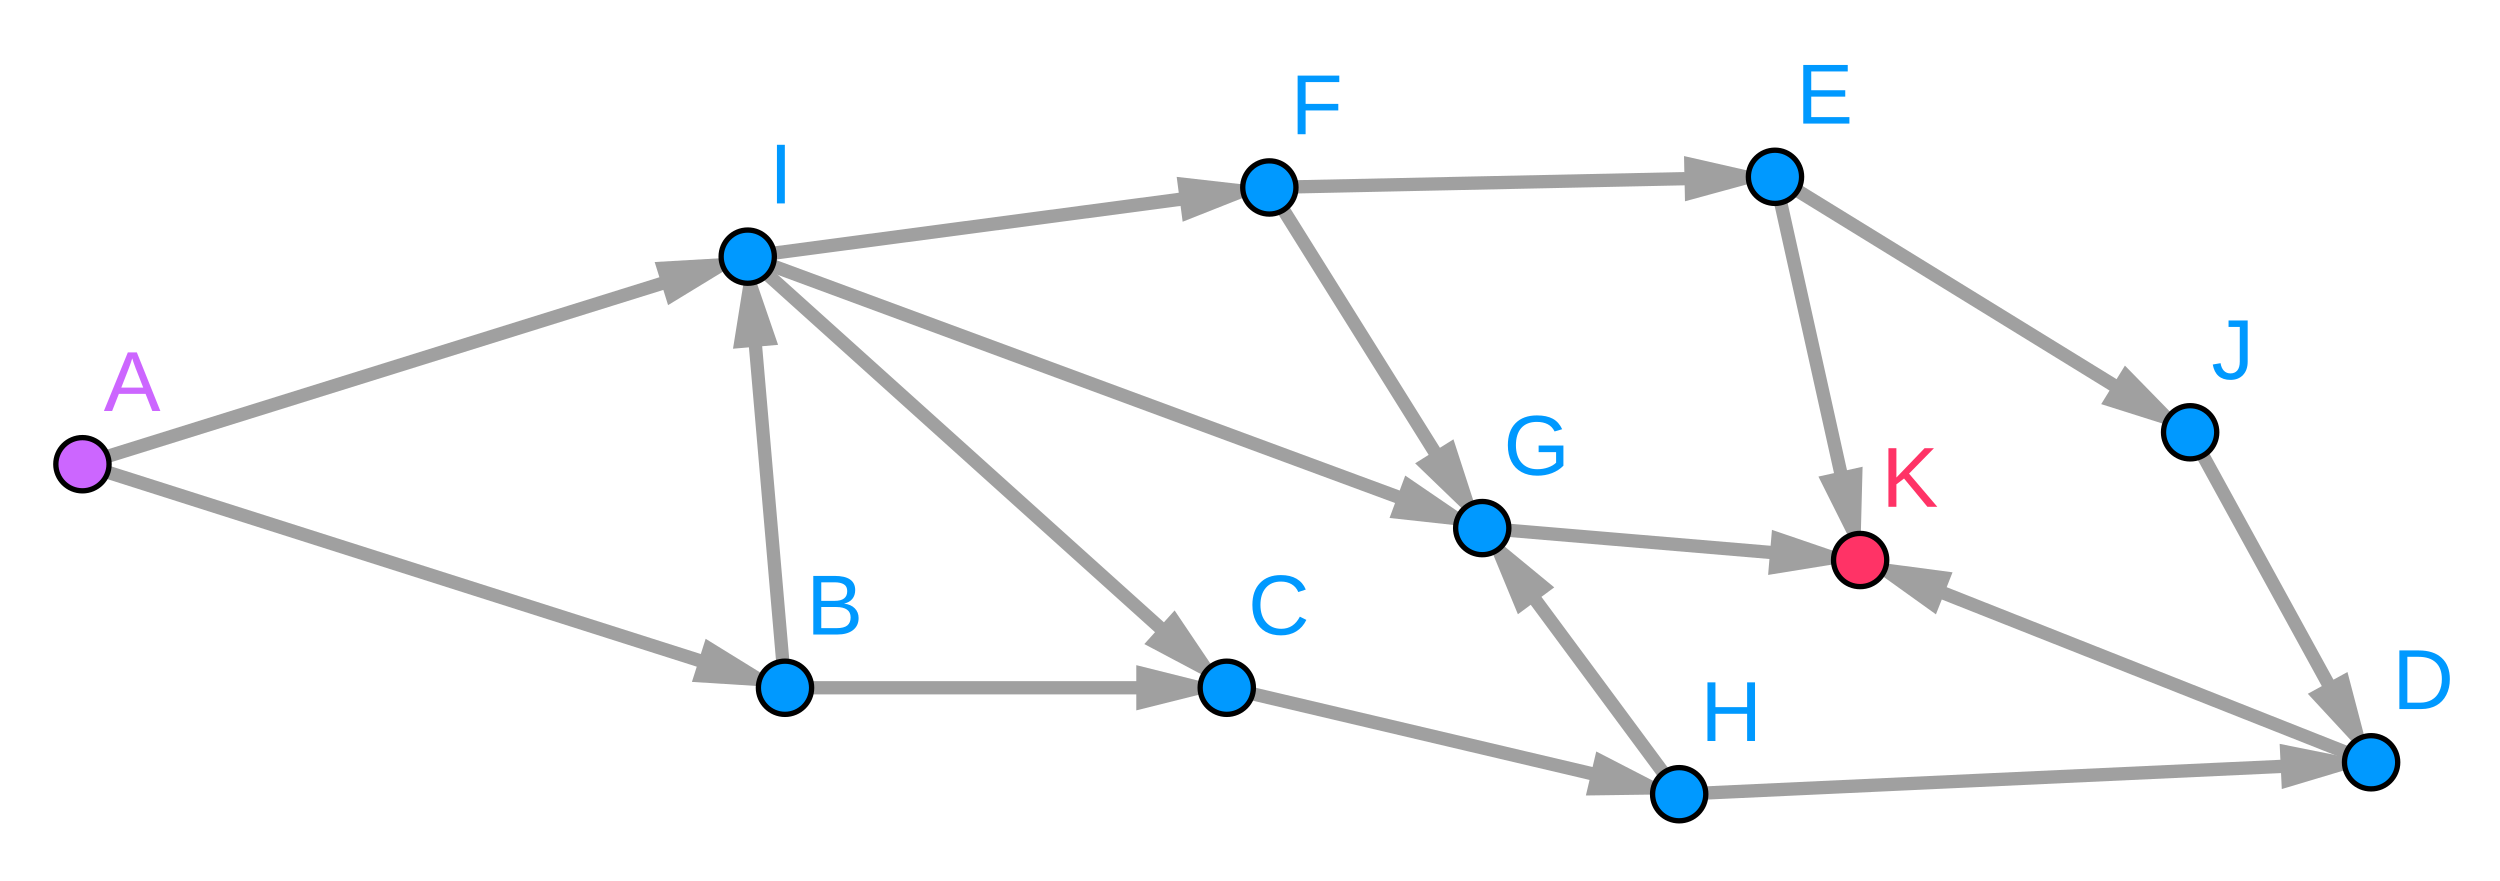
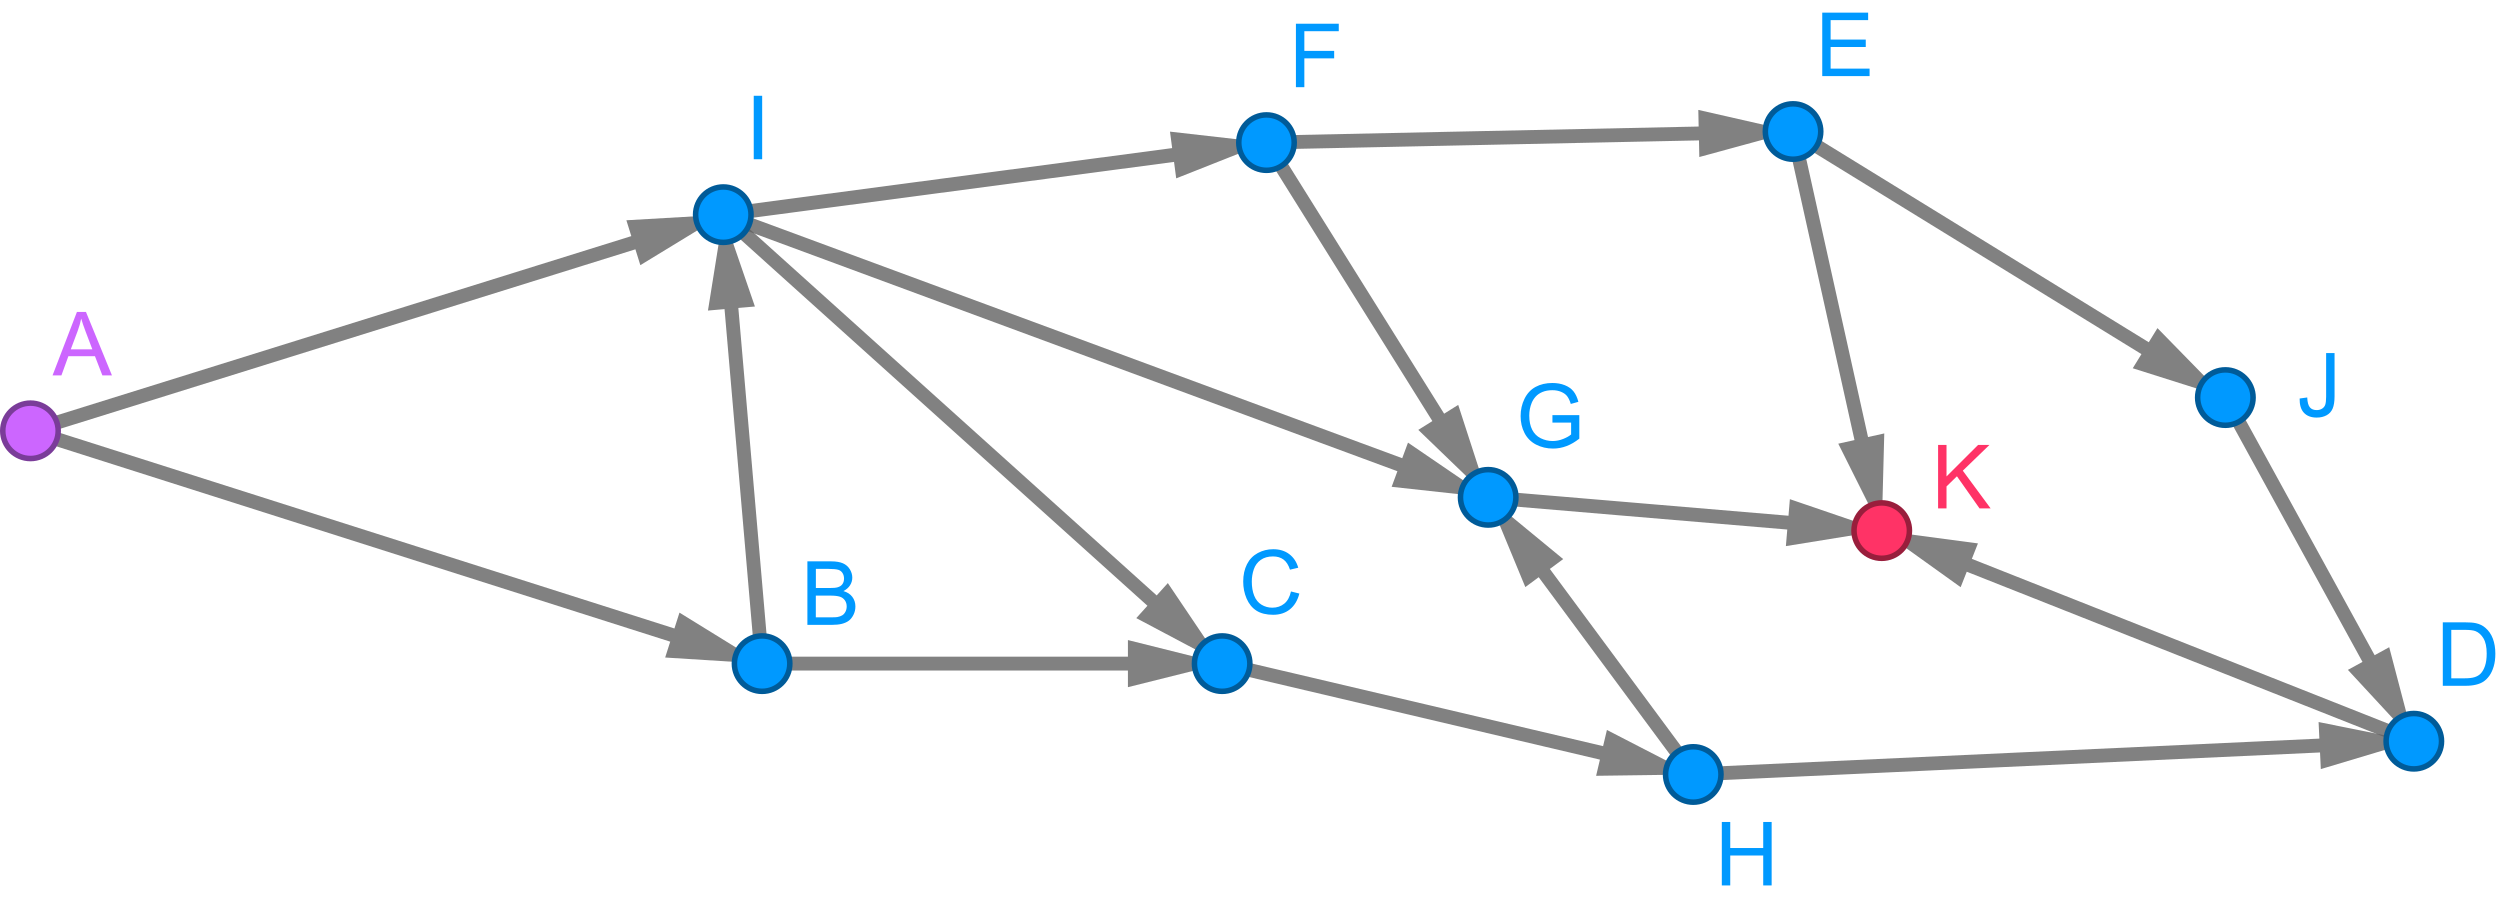
- <svg xmlns="http://www.w3.org/2000/svg" id="_Слой_1" data-name="Слой 1" viewBox="0 0 469.71 165.4" width="800">
-   <defs>
-     <style>
-       .cls-1 {
-         fill: #a0a0a0;
-       }
- 
-       .cls-2, .cls-3, .cls-4 {
-         font-family: ArialMT, Arial;
-         font-size: 16px;
-         isolation: isolate;
-       }
- 
-       .cls-2, .cls-5 {
-         fill: #f36;
-       }
- 
-       .cls-3, .cls-6 {
-         fill: #09f;
-       }
- 
-       .cls-7, .cls-4 {
-         fill: #c6f;
-       }
- 
-       .cls-8 {
-         fill: none;
-         stroke: #000;
-         stroke-linecap: round;
-         stroke-linejoin: round;
-       }
- 
-       .cls-4 {
-         letter-spacing: -.06em;
-       }
-     </style>
-   </defs>
-   <path class="cls-1" d="m15.49,85.97c-.53,0-1.02.34-1.19.87-.21.66.15,1.36.81,1.57l115.8,36.85-.91,2.86,17.49,1.1-14.91-9.2-.91,2.86L15.87,86.02c-.13-.04-.25-.06-.38-.06Z" />
-   <path class="cls-1" d="m140.49,48.22l-2.77,17.3h0l2.99-.26,5.54,64.06c.06.65.6,1.14,1.24,1.14.04,0,.07,0,.11,0,.69-.06,1.2-.67,1.14-1.35l-5.54-64.06,2.99-.26-5.7-16.57Z" />
-   <path class="cls-1" d="m221.08,33.24l.39,2.97h0l-81.15,10.76c-.68.09-1.17.72-1.07,1.4.08.63.62,1.09,1.24,1.09.05,0,.11,0,.17-.01l81.15-10.76.39,2.97,16.29-6.45-17.41-1.98Z" />
-   <path class="cls-1" d="m140.49,46.97c-.34,0-.68.14-.93.41-.46.51-.42,1.3.09,1.77l77.36,69.63h0l-2.01,2.23,15.48,8.21-9.79-14.53-2.01,2.23h0l-77.36-69.63c-.24-.21-.54-.32-.84-.32Z" />
-   <path class="cls-1" d="m213.49,124.97v3h-66c-.69,0-1.25.56-1.25,1.25s.56,1.25,1.25,1.25h66v3l17-4.25-17-4.25Z" />
-   <path class="cls-1" d="m238.49,33.97c-.23,0-.46.06-.66.19-.59.37-.76,1.14-.4,1.72l30.99,49.58-2.54,1.59,12.61,12.16-5.41-16.67-2.54,1.59-30.99-49.58c-.24-.38-.64-.59-1.06-.59Z" />
-   <path class="cls-1" d="m140.49,46.97c-.51,0-.99.31-1.17.82-.24.65.09,1.37.74,1.61l122.05,45.11h0l-1.04,2.81,17.42,1.91-14.47-9.88-1.04,2.81h0l-122.05-45.11c-.14-.05-.29-.08-.43-.08Z" />
-   <path class="cls-1" d="m316.4,29.32l.06,3-78,1.64c-.69.01-1.24.59-1.22,1.28.01.68.57,1.22,1.25,1.22,0,0,.02,0,.03,0l78-1.64.06,3,16.91-4.61-17.09-3.89Z" />
-   <path class="cls-1" d="m333.49,31.97c-.42,0-.83.21-1.07.6-.36.59-.18,1.36.41,1.72l63.52,39.09-1.57,2.55,16.71,5.29-12.25-12.53-1.57,2.55h0l-63.52-39.09c-.2-.13-.43-.19-.65-.19Z" />
-   <path class="cls-1" d="m230.49,127.97c-.57,0-1.08.39-1.22.96-.16.67.26,1.34.93,1.5l68.45,16.11-.69,2.92,17.52-.24-15.57-8.03-.69,2.92-68.45-16.11c-.1-.02-.19-.03-.29-.03Z" />
-   <path class="cls-1" d="m278.49,99.22l6.7,16.19,2.41-1.78,26.89,36.33c.25.33.62.51,1.01.51.26,0,.52-.08.74-.25.55-.41.67-1.19.26-1.75l-26.89-36.33h0l2.41-1.78-13.53-11.14Z" />
-   <path class="cls-1" d="m428.31,139.75l.14,3-113.02,5.22c-.69.03-1.22.62-1.19,1.31.03.67.58,1.19,1.25,1.19.02,0,.04,0,.06,0l113.02-5.22.14,3,16.79-5.03-17.18-3.46Z" />
-   <path class="cls-1" d="m411.49,79.97c-.2,0-.41.05-.6.15-.61.33-.83,1.09-.49,1.7l25.83,47.09-2.63,1.44,11.9,12.86-4.45-16.95-2.63,1.44-25.83-47.09c-.23-.41-.66-.65-1.1-.65Z" />
-   <path class="cls-1" d="m278.49,97.97c-.64,0-1.19.49-1.24,1.14-.06.69.45,1.29,1.14,1.35l54.06,4.57-.25,2.99,17.3-2.8-16.58-5.67-.25,2.99-54.06-4.57s-.07,0-.11,0Z" />
-   <path class="cls-1" d="m333.49,31.97c-.09,0-.18,0-.27.03-.67.15-1.1.82-.95,1.49l12.31,55.4h0l-2.93.65,7.84,15.67.46-17.52h0l-2.93.65h0l-12.31-55.4c-.13-.58-.65-.98-1.22-.98Z" />
-   <path class="cls-1" d="m349.49,105.22l14.24,10.21,1.1-2.79,80.19,31.74c.15.06.31.09.46.09.5,0,.97-.3,1.16-.79.25-.64-.06-1.37-.7-1.62l-80.19-31.74,1.1-2.79-17.37-2.31Z" />
-   <path class="cls-1" d="m140.49,48.22l-17.49,1.01.89,2.86L15.12,86.02c-.66.21-1.03.91-.82,1.57.17.54.66.88,1.19.88.12,0,.25-.02.37-.06l108.77-33.94.89,2.86,14.96-9.12Z" />
-   <path class="cls-7" d="m20.49,87.22c0,2.76-2.24,5-5,5s-5-2.24-5-5,2.24-5,5-5,5,2.24,5,5Z" />
-   <path class="cls-8" d="m20.49,87.22c0,2.76-2.24,5-5,5s-5-2.24-5-5,2.24-5,5-5,5,2.24,5,5Z" />
-   <text class="cls-4" transform="translate(19.49 77.22)">
-     <tspan x="0" y="0">A</tspan>
-   </text>
-   <path class="cls-6" d="m152.49,129.22c0,2.76-2.24,5-5,5s-5-2.24-5-5,2.24-5,5-5,5,2.24,5,5Z" />
-   <path class="cls-8" d="m152.49,129.22c0,2.76-2.24,5-5,5s-5-2.24-5-5,2.24-5,5-5,5,2.24,5,5Z" />
-   <text class="cls-3" transform="translate(151.49 119.22)">
-     <tspan x="0" y="0">B</tspan>
-   </text>
-   <path class="cls-6" d="m235.49,129.22c0,2.76-2.24,5-5,5s-5-2.24-5-5,2.24-5,5-5,5,2.24,5,5Z" />
-   <path class="cls-8" d="m235.49,129.22c0,2.76-2.24,5-5,5s-5-2.24-5-5,2.24-5,5-5,5,2.24,5,5Z" />
-   <text class="cls-3" transform="translate(234.49 119.22)">
-     <tspan x="0" y="0">C</tspan>
-   </text>
-   <path class="cls-6" d="m450.49,143.22c0,2.76-2.24,5-5,5s-5-2.24-5-5,2.24-5,5-5,5,2.24,5,5Z" />
-   <path class="cls-8" d="m450.49,143.22c0,2.76-2.24,5-5,5s-5-2.24-5-5,2.24-5,5-5,5,2.24,5,5Z" />
-   <text class="cls-3" transform="translate(449.49 133.22)">
-     <tspan x="0" y="0">D</tspan>
-   </text>
-   <path class="cls-6" d="m338.49,33.22c0,2.76-2.24,5-5,5s-5-2.24-5-5,2.24-5,5-5,5,2.24,5,5Z" />
-   <path class="cls-8" d="m338.49,33.22c0,2.76-2.24,5-5,5s-5-2.24-5-5,2.24-5,5-5,5,2.24,5,5Z" />
-   <text class="cls-3" transform="translate(337.49 23.22)">
-     <tspan x="0" y="0">E</tspan>
-   </text>
-   <path class="cls-6" d="m243.49,35.22c0,2.76-2.24,5-5,5s-5-2.24-5-5,2.24-5,5-5,5,2.24,5,5Z" />
-   <path class="cls-8" d="m243.49,35.22c0,2.76-2.24,5-5,5s-5-2.24-5-5,2.24-5,5-5,5,2.24,5,5Z" />
-   <text class="cls-3" transform="translate(242.49 25.22)">
-     <tspan x="0" y="0">F</tspan>
-   </text>
-   <path class="cls-6" d="m283.49,99.22c0,2.76-2.24,5-5,5s-5-2.24-5-5,2.24-5,5-5,5,2.24,5,5Z" />
-   <path class="cls-8" d="m283.49,99.22c0,2.76-2.24,5-5,5s-5-2.24-5-5,2.24-5,5-5,5,2.24,5,5Z" />
-   <text class="cls-3" transform="translate(282.49 89.22)">
-     <tspan x="0" y="0">G</tspan>
-   </text>
-   <path class="cls-6" d="m320.49,149.22c0,2.76-2.24,5-5,5s-5-2.24-5-5,2.24-5,5-5,5,2.24,5,5Z" />
-   <path class="cls-8" d="m320.49,149.22c0,2.76-2.24,5-5,5s-5-2.24-5-5,2.24-5,5-5,5,2.24,5,5Z" />
-   <text class="cls-3" transform="translate(319.49 139.22)">
-     <tspan x="0" y="0">H</tspan>
-   </text>
-   <path class="cls-6" d="m145.49,48.22c0,2.76-2.24,5-5,5s-5-2.24-5-5,2.24-5,5-5,5,2.24,5,5Z" />
-   <path class="cls-8" d="m145.49,48.22c0,2.76-2.24,5-5,5s-5-2.24-5-5,2.24-5,5-5,5,2.24,5,5Z" />
-   <text class="cls-3" transform="translate(144.49 38.22)">
-     <tspan x="0" y="0">I</tspan>
-   </text>
-   <path class="cls-6" d="m416.49,81.22c0,2.76-2.24,5-5,5s-5-2.24-5-5,2.24-5,5-5,5,2.24,5,5Z" />
-   <path class="cls-8" d="m416.49,81.22c0,2.76-2.24,5-5,5s-5-2.24-5-5,2.24-5,5-5,5,2.24,5,5Z" />
-   <text class="cls-3" transform="translate(415.49 71.22)">
-     <tspan x="0" y="0">J</tspan>
-   </text>
-   <path class="cls-5" d="m354.49,105.22c0,2.76-2.24,5-5,5s-5-2.24-5-5,2.24-5,5-5,5,2.24,5,5Z" />
-   <path class="cls-8" d="m354.49,105.22c0,2.76-2.24,5-5,5s-5-2.24-5-5,2.24-5,5-5,5,2.24,5,5Z" />
-   <text class="cls-2" transform="translate(353.49 95.22)">
-     <tspan x="0" y="0">K</tspan>
-   </text>
+ <svg xmlns="http://www.w3.org/2000/svg" width="800" viewBox="0 0 451.05 164.94">
+   <path d="m5.5,76.48c-.53,0-1.02.34-1.19.87-.21.66.15,1.36.81,1.57l115.8,36.85-.91,2.86,17.49,1.1-14.91-9.2-.91,2.86L5.88,76.53c-.13-.04-.25-.06-.38-.06h0Z" style="fill:#616161; opacity:.8;" />
+   <path d="m130.5,38.73l-2.77,17.3h0l2.99-.26,5.54,64.06c.06.65.6,1.14,1.24,1.14h.11c.69-.06,1.2-.67,1.14-1.35l-5.54-64.06,2.99-.26-5.7-16.57h0Z" style="fill:#616161; opacity:.8;" />
+   <path d="m211.09,23.75l.39,2.97h0l-81.15,10.76c-.68.09-1.17.72-1.07,1.4.08.63.62,1.09,1.24,1.09.05,0,.11,0,.17,0l81.15-10.76.39,2.97,16.29-6.45-17.41-1.98h0Z" style="fill:#616161; opacity:.8;" />
+   <path d="m130.5,37.48c-.34,0-.68.14-.93.41-.46.51-.42,1.3.09,1.77l77.36,69.63h0l-2.01,2.23,15.48,8.21-9.79-14.53-2.01,2.23h0l-77.36-69.63c-.24-.21-.54-.32-.84-.32h0Z" style="fill:#616161; opacity:.8;" />
+   <path d="m203.5,115.48v3h-66c-.69,0-1.25.56-1.25,1.25s.56,1.25,1.25,1.25h66v3l17-4.25-17-4.25Z" style="fill:#616161; opacity:.8;" />
+   <path d="m228.5,24.48c-.23,0-.46.06-.66.19-.59.37-.76,1.14-.4,1.72l30.99,49.58-2.54,1.59,12.61,12.16-5.41-16.67-2.54,1.59-30.99-49.58c-.24-.38-.64-.59-1.06-.59h0Z" style="fill:#616161; opacity:.8;" />
+   <path d="m130.5,37.48c-.51,0-.99.31-1.17.82-.24.65.09,1.37.74,1.61l122.05,45.11h0l-1.04,2.81,17.42,1.91-14.47-9.88-1.04,2.81h0l-122.05-45.11c-.14-.05-.29-.08-.43-.08h-.01Z" style="fill:#616161; opacity:.8;" />
+   <path d="m306.41,19.83l.06,3-78,1.64c-.69,0-1.24.59-1.22,1.28,0,.68.57,1.22,1.25,1.22h.03l78-1.64.06,3,16.91-4.61-17.09-3.89Z" style="fill:#616161; opacity:.8;" />
+   <path d="m323.5,22.48c-.42,0-.83.21-1.07.6-.36.59-.18,1.36.41,1.72l63.52,39.09-1.57,2.55,16.71,5.29-12.25-12.53-1.57,2.55h0l-63.52-39.09c-.2-.13-.43-.19-.65-.19h0Z" style="fill:#616161; opacity:.8;" />
+   <path d="m220.5,118.48c-.57,0-1.08.39-1.22.96-.16.67.26,1.34.93,1.5l68.45,16.11-.69,2.92,17.52-.24-15.57-8.03-.69,2.92-68.45-16.11c-.1-.02-.19-.03-.29-.03h.01Z" style="fill:#616161; opacity:.8;" />
+   <path d="m268.5,89.73l6.7,16.19,2.41-1.78,26.89,36.33c.25.33.62.51,1.01.51.26,0,.52-.08.74-.25.55-.41.67-1.19.26-1.75l-26.89-36.33h0l2.41-1.78-13.53-11.14Z" style="fill:#616161; opacity:.8;" />
+   <path d="m418.32,130.26l.14,3-113.02,5.22c-.69.03-1.22.62-1.19,1.31.03.67.58,1.19,1.25,1.19h.06l113.02-5.22.14,3,16.79-5.03-17.18-3.46h-.01Z" style="fill:#616161; opacity:.8;" />
+   <path d="m401.5,70.48c-.2,0-.41.05-.6.15-.61.33-.83,1.09-.49,1.7l25.83,47.09-2.63,1.44,11.9,12.86-4.45-16.95-2.63,1.44-25.83-47.09c-.23-.41-.66-.65-1.1-.65h0Z" style="fill:#616161; opacity:.8;" />
+   <path d="m268.5,88.48c-.64,0-1.19.49-1.24,1.14-.06.69.45,1.29,1.14,1.35l54.06,4.57-.25,2.99,17.3-2.8-16.58-5.67-.25,2.99-54.06-4.57h-.12Z" style="fill:#616161; opacity:.8;" />
+   <path d="m323.5,22.48c-.09,0-.18,0-.27.03-.67.15-1.1.82-.95,1.49l12.31,55.4h0l-2.93.65,7.84,15.67.46-17.52h0l-2.93.65h0l-12.31-55.4c-.13-.58-.65-.98-1.22-.98h0Z" style="fill:#616161; opacity:.8;" />
+   <path d="m339.5,95.73l14.24,10.21,1.1-2.79,80.19,31.74c.15.06.31.09.46.09.5,0,.97-.3,1.16-.79.25-.64-.06-1.37-.7-1.62l-80.19-31.74,1.1-2.79-17.37-2.31h.01Z" style="fill:#616161; opacity:.8;" />
+   <path d="m130.5,38.73l-17.49,1.01.89,2.86L5.13,76.53c-.66.21-1.03.91-.82,1.57.17.54.66.88,1.19.88.12,0,.25-.02.37-.06l108.77-33.94.89,2.86,14.96-9.12h.01Z" style="fill:#616161; opacity:.8;" />
+   <path d="m10.5,77.73c0,2.76-2.24,5-5,5s-5-2.24-5-5,2.24-5,5-5,5,2.24,5,5Z" style="fill:#c6f;" />
+   <path d="m10.5,77.73c0,2.76-2.24,5-5,5s-5-2.24-5-5,2.24-5,5-5,5,2.24,5,5Z" style="fill:none; stroke:#7a3c99; stroke-linecap:round; stroke-linejoin:round;" />
+   <g style="isolation:isolate;">
+     <g style="isolation:isolate;">
+       <path d="m9.48,67.73l4.4-11.45h1.63l4.69,11.45h-1.73l-1.34-3.47h-4.79l-1.26,3.47h-1.61Zm3.3-4.7h3.88l-1.2-3.17c-.36-.96-.64-1.75-.81-2.38-.15.73-.35,1.46-.62,2.19l-1.26,3.36Z" style="fill:#c6f;" />
+     </g>
+   </g>
+   <path d="m142.5,119.73c0,2.76-2.24,5-5,5s-5-2.24-5-5,2.24-5,5-5,5,2.24,5,5Z" style="fill:#09f;" />
+   <path d="m142.5,119.73c0,2.76-2.24,5-5,5s-5-2.24-5-5,2.24-5,5-5,5,2.24,5,5Z" style="fill:none; stroke:#005b99; stroke-linecap:round; stroke-linejoin:round;" />
+   <g style="isolation:isolate;">
+     <g style="isolation:isolate;">
+       <path d="m145.67,112.73v-11.45h4.3c.88,0,1.58.12,2.11.35s.94.59,1.24,1.07.45.99.45,1.51c0,.49-.13.95-.4,1.38s-.67.78-1.2,1.05c.69.2,1.23.55,1.6,1.04s.56,1.07.56,1.73c0,.54-.11,1.04-.34,1.5s-.51.82-.84,1.07-.75.44-1.25.57-1.12.19-1.85.19h-4.37Zm1.52-6.64h2.48c.67,0,1.15-.04,1.45-.13.39-.11.68-.3.87-.57s.29-.6.29-1c0-.38-.09-.71-.27-1s-.44-.49-.78-.59-.92-.16-1.74-.16h-2.29v3.46Zm0,5.29h2.85c.49,0,.83-.02,1.03-.05.35-.06.64-.17.88-.31s.43-.36.58-.64.23-.6.23-.96c0-.43-.11-.8-.33-1.11s-.52-.54-.91-.66-.95-.19-1.68-.19h-2.65v3.94Z" style="fill:#09f;" />
+     </g>
+   </g>
+   <path d="m225.5,119.73c0,2.76-2.24,5-5,5s-5-2.24-5-5,2.24-5,5-5,5,2.24,5,5Z" style="fill:#09f;" />
+   <path d="m225.5,119.73c0,2.76-2.24,5-5,5s-5-2.24-5-5,2.24-5,5-5,5,2.24,5,5Z" style="fill:none; stroke:#005b99; stroke-linecap:round; stroke-linejoin:round;" />
+   <g style="isolation:isolate;">
+     <g style="isolation:isolate;">
+       <path d="m232.91,106.71l1.52.38c-.32,1.25-.89,2.19-1.71,2.85s-1.83.98-3.03.98-2.24-.25-3.01-.75-1.36-1.23-1.77-2.18-.61-1.98-.61-3.07c0-1.19.23-2.23.68-3.12s1.1-1.56,1.95-2.02,1.77-.69,2.78-.69c1.15,0,2.11.29,2.89.88s1.33,1.4,1.63,2.46l-1.49.35c-.27-.83-.65-1.44-1.16-1.82s-1.14-.57-1.91-.57c-.88,0-1.62.21-2.21.63s-1.01.99-1.25,1.7-.36,1.44-.36,2.2c0,.97.14,1.82.43,2.55s.73,1.27,1.32,1.63,1.25.54,1.95.54c.85,0,1.57-.25,2.16-.73s.99-1.22,1.2-2.18Z" style="fill:#09f;" />
+     </g>
+   </g>
+   <path d="m440.5,133.73c0,2.76-2.24,5-5,5s-5-2.24-5-5,2.24-5,5-5,5,2.24,5,5Z" style="fill:#09f;" />
+   <path d="m440.5,133.73c0,2.76-2.24,5-5,5s-5-2.24-5-5,2.24-5,5-5,5,2.24,5,5Z" style="fill:none; stroke:#005b99; stroke-linecap:round; stroke-linejoin:round;" />
+   <g style="isolation:isolate;">
+     <g style="isolation:isolate;">
+       <path d="m440.73,123.73v-11.45h3.95c.89,0,1.57.05,2.04.16.66.15,1.22.42,1.68.82.6.51,1.06,1.16,1.36,1.96s.45,1.7.45,2.72c0,.87-.1,1.64-.3,2.31s-.46,1.23-.78,1.67-.67.79-1.04,1.04-.83.44-1.37.57-1.15.2-1.84.2h-4.13Zm1.52-1.35h2.45c.75,0,1.35-.07,1.78-.21s.77-.34,1.03-.59c.36-.36.64-.84.84-1.45s.3-1.34.3-2.21c0-1.2-.2-2.12-.59-2.76s-.87-1.07-1.43-1.29c-.41-.16-1.06-.23-1.96-.23h-2.41v8.75Z" style="fill:#09f;" />
+     </g>
+   </g>
+   <path d="m328.5,23.73c0,2.76-2.24,5-5,5s-5-2.24-5-5,2.24-5,5-5,5,2.24,5,5Z" style="fill:#09f;" />
+   <path d="m328.5,23.73c0,2.76-2.24,5-5,5s-5-2.24-5-5,2.24-5,5-5,5,2.24,5,5Z" style="fill:none; stroke:#005b99; stroke-linecap:round; stroke-linejoin:round;" />
+   <g style="isolation:isolate;">
+     <g style="isolation:isolate;">
+       <path d="m328.77,13.73V2.28h8.28v1.35h-6.77v3.51h6.34v1.34h-6.34v3.9h7.03v1.35h-8.55Z" style="fill:#09f;" />
+     </g>
+   </g>
+   <path d="m233.5,25.73c0,2.76-2.24,5-5,5s-5-2.24-5-5,2.24-5,5-5,5,2.24,5,5Z" style="fill:#09f;" />
+   <path d="m233.5,25.73c0,2.76-2.24,5-5,5s-5-2.24-5-5,2.24-5,5-5,5,2.24,5,5Z" style="fill:none; stroke:#005b99; stroke-linecap:round; stroke-linejoin:round;" />
+   <g style="isolation:isolate;">
+     <g style="isolation:isolate;">
+       <path d="m233.81,15.73V4.28h7.73v1.35h-6.21v3.55h5.38v1.35h-5.38v5.2h-1.52Z" style="fill:#09f;" />
+     </g>
+   </g>
+   <path d="m273.5,89.73c0,2.76-2.24,5-5,5s-5-2.24-5-5,2.24-5,5-5,5,2.24,5,5Z" style="fill:#09f;" />
+   <path d="m273.5,89.73c0,2.76-2.24,5-5,5s-5-2.24-5-5,2.24-5,5-5,5,2.24,5,5Z" style="fill:none; stroke:#005b99; stroke-linecap:round; stroke-linejoin:round;" />
+   <g style="isolation:isolate;">
+     <g style="isolation:isolate;">
+       <path d="m280.09,76.24v-1.34h4.85s0,4.24,0,4.24c-.75.59-1.51,1.04-2.3,1.34s-1.6.45-2.44.45c-1.12,0-2.15-.24-3.07-.72s-1.61-1.18-2.08-2.09-.7-1.93-.7-3.05.23-2.16.7-3.12,1.14-1.68,2.01-2.15,1.88-.7,3.02-.7c.83,0,1.58.13,2.25.4s1.19.64,1.57,1.12.67,1.1.87,1.88l-1.37.38c-.17-.58-.39-1.04-.64-1.38s-.62-.6-1.09-.8-1-.3-1.58-.3c-.69,0-1.29.11-1.8.32s-.91.49-1.22.83-.55.72-.72,1.13c-.29.71-.44,1.48-.44,2.3,0,1.02.18,1.88.53,2.56s.86,1.2,1.54,1.53,1.39.5,2.14.5c.66,0,1.3-.13,1.92-.38s1.1-.52,1.42-.81v-2.13h-3.37Z" style="fill:#09f;" />
+     </g>
+   </g>
+   <path d="m310.5,139.73c0,2.76-2.24,5-5,5s-5-2.24-5-5,2.24-5,5-5,5,2.24,5,5Z" style="fill:#09f;" />
+   <path d="m310.5,139.73c0,2.76-2.24,5-5,5s-5-2.24-5-5,2.24-5,5-5,5,2.24,5,5Z" style="fill:none; stroke:#005b99; stroke-linecap:round; stroke-linejoin:round;" />
+   <g style="isolation:isolate;">
+     <g style="isolation:isolate;">
+       <path d="m310.65,159.75v-11.45h1.52v4.7h5.95v-4.7h1.52v11.45h-1.52v-5.4h-5.95v5.4h-1.52Z" style="fill:#09f;" />
+     </g>
+   </g>
+   <path d="m135.5,38.73c0,2.76-2.24,5-5,5s-5-2.24-5-5,2.24-5,5-5,5,2.24,5,5Z" style="fill:#09f;" />
+   <path d="m135.5,38.73c0,2.76-2.24,5-5,5s-5-2.24-5-5,2.24-5,5-5,5,2.24,5,5Z" style="fill:none; stroke:#005b99; stroke-linecap:round; stroke-linejoin:round;" />
+   <g style="isolation:isolate;">
+     <g style="isolation:isolate;">
+       <path d="m135.99,28.73v-11.45h1.52v11.45h-1.52Z" style="fill:#09f;" />
+     </g>
+   </g>
+   <path d="m406.5,71.73c0,2.76-2.24,5-5,5s-5-2.24-5-5,2.24-5,5-5,5,2.24,5,5Z" style="fill:#09f;" />
+   <path d="m406.5,71.73c0,2.76-2.24,5-5,5s-5-2.24-5-5,2.24-5,5-5,5,2.24,5,5Z" style="fill:none; stroke:#005b99; stroke-linecap:round; stroke-linejoin:round;" />
+   <g style="isolation:isolate;">
+     <g style="isolation:isolate;">
+       <path d="m414.9,71.9l1.37-.19c.04.88.2,1.47.49,1.8s.7.48,1.21.48c.38,0,.71-.09.98-.26s.47-.41.57-.71.16-.78.16-1.43v-7.89h1.52v7.8c0,.96-.12,1.7-.35,2.23s-.6.93-1.1,1.2-1.09.41-1.77.41c-1,0-1.77-.29-2.31-.87s-.79-1.44-.77-2.58Z" style="fill:#09f;" />
+     </g>
+   </g>
+   <path d="m344.5,95.73c0,2.76-2.24,5-5,5s-5-2.24-5-5,2.24-5,5-5,5,2.24,5,5Z" style="fill:#f36;" />
+   <path d="m344.5,95.73c0,2.76-2.24,5-5,5s-5-2.24-5-5,2.24-5,5-5,5,2.24,5,5Z" style="fill:none; stroke:#991e3c; stroke-linecap:round; stroke-linejoin:round;" />
+   <g style="isolation:isolate;">
+     <g style="isolation:isolate;">
+       <path d="m349.67,91.73v-11.45h1.52v5.68l5.69-5.68h2.05l-4.8,4.64,5.02,6.81h-2l-4.08-5.8-1.88,1.83v3.97h-1.52Z" style="fill:#f36;" />
+     </g>
+   </g>
</svg>
